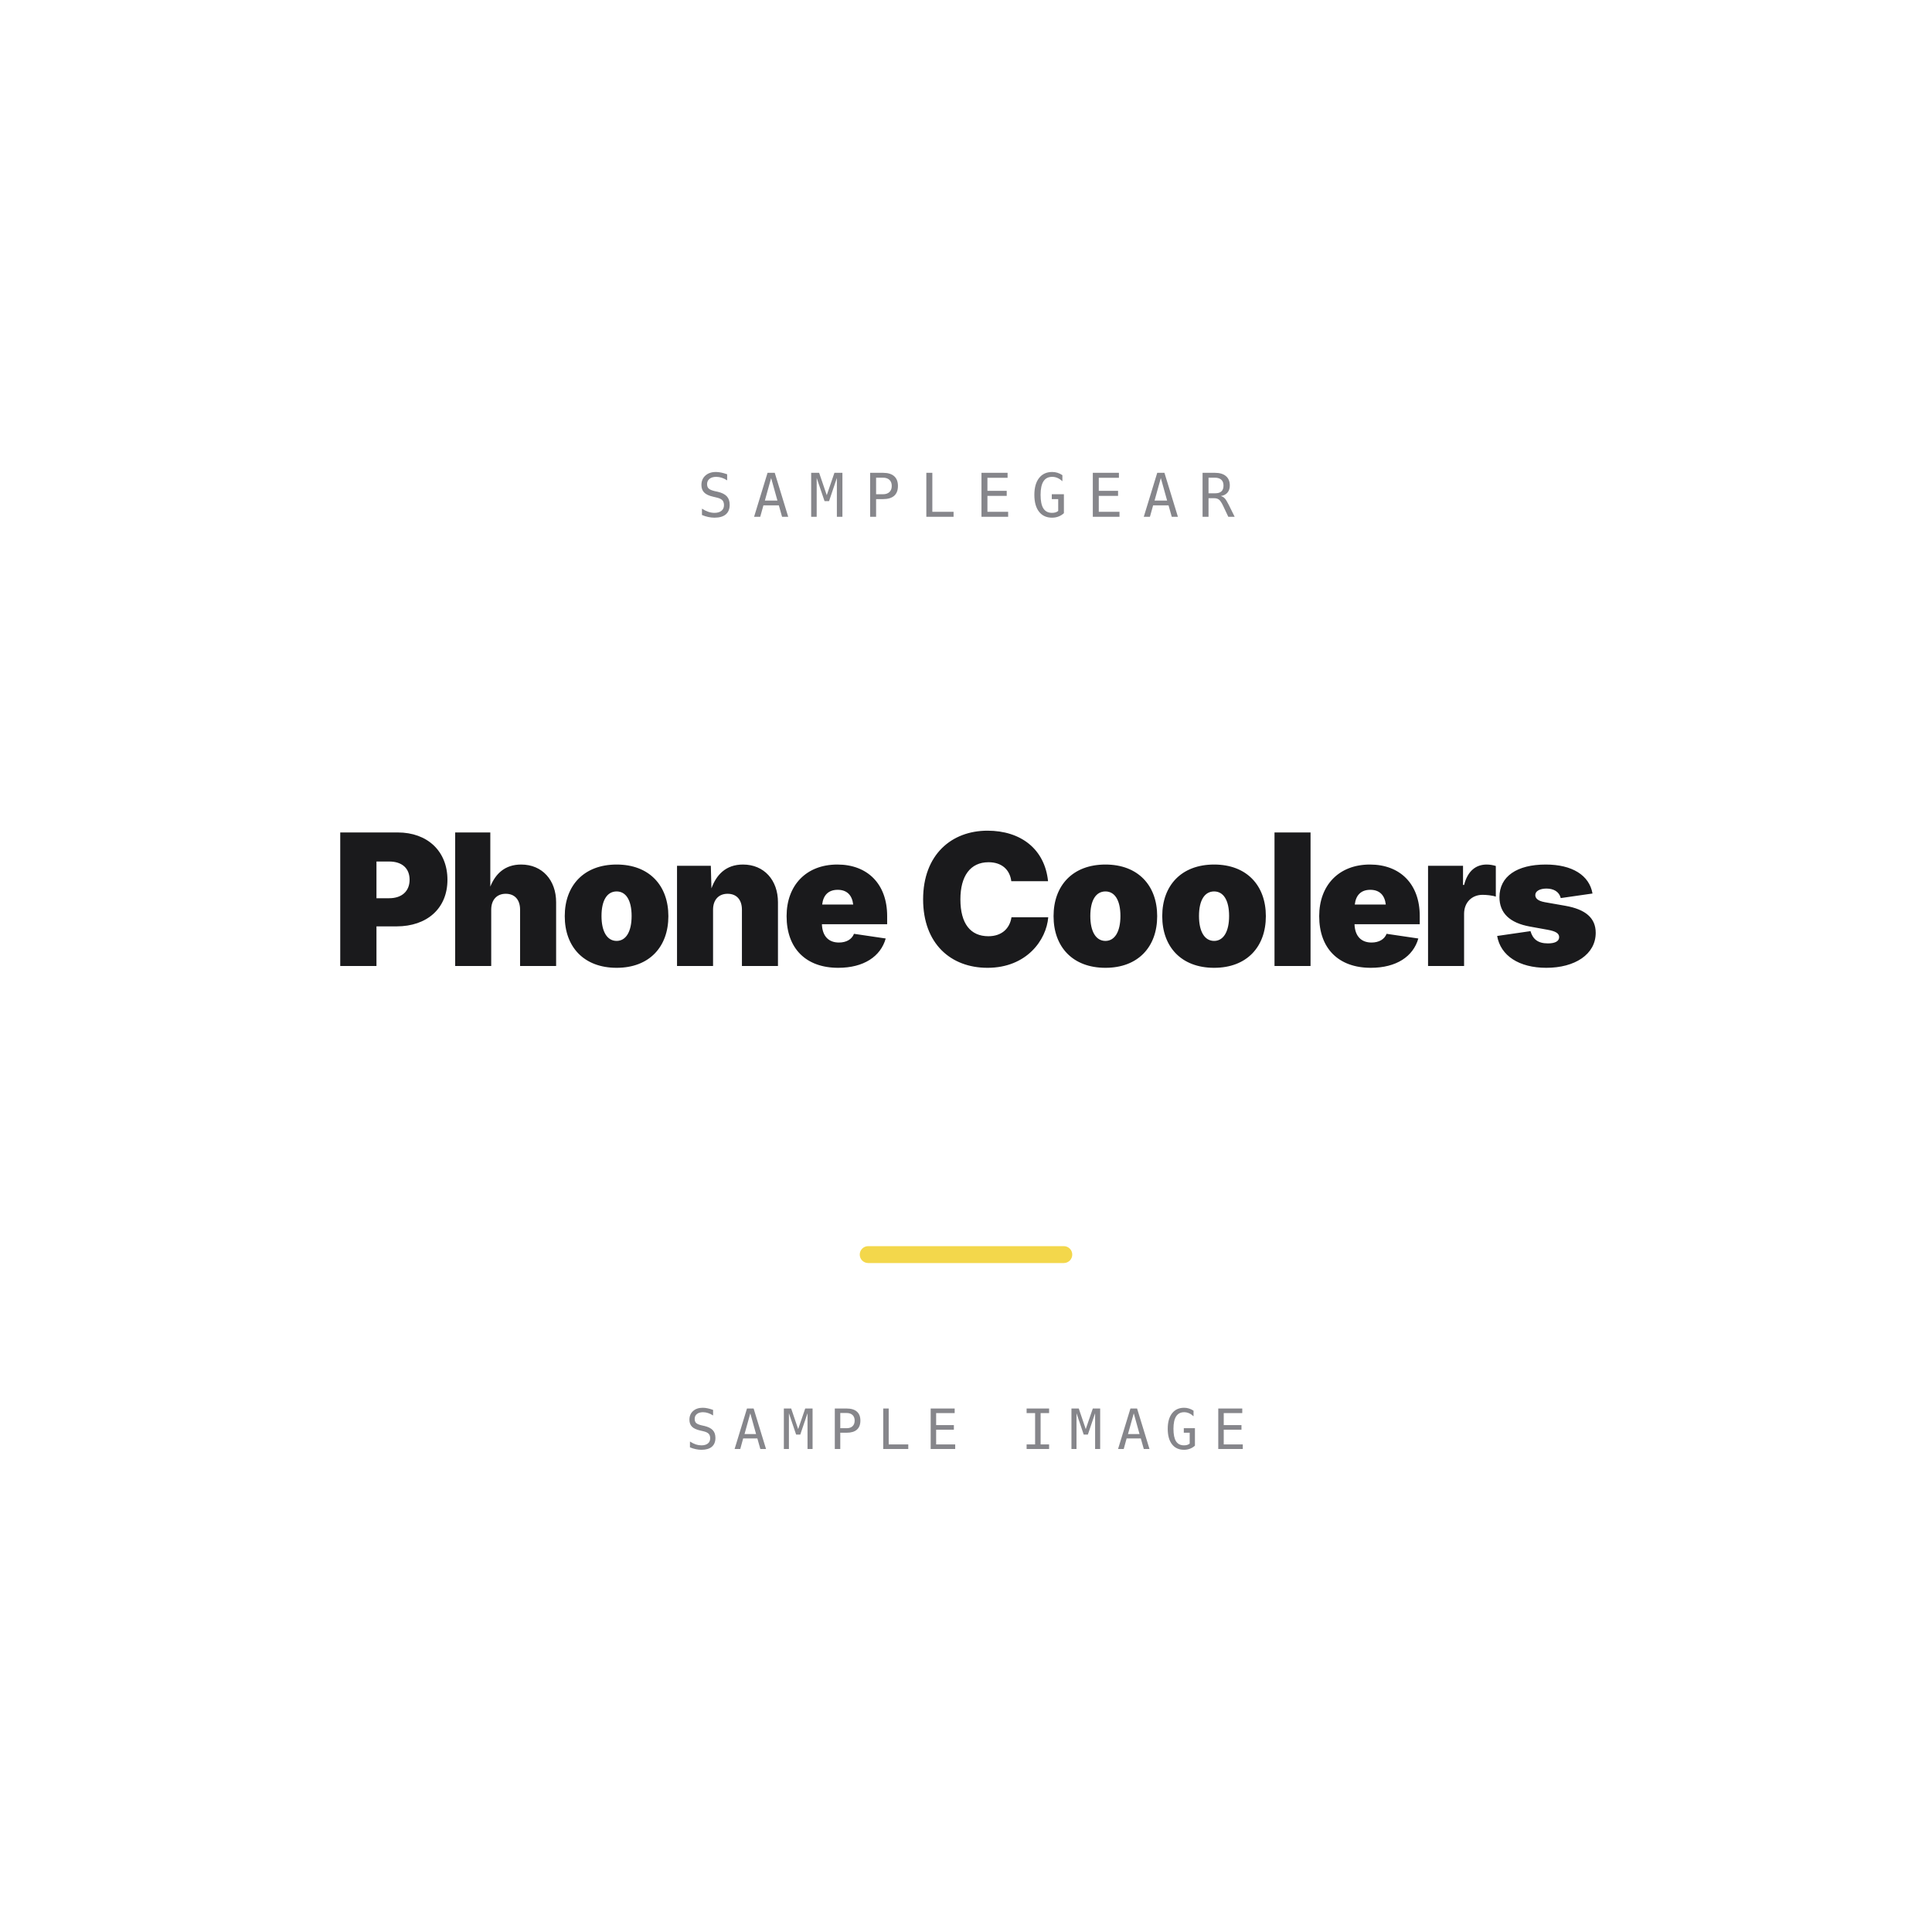
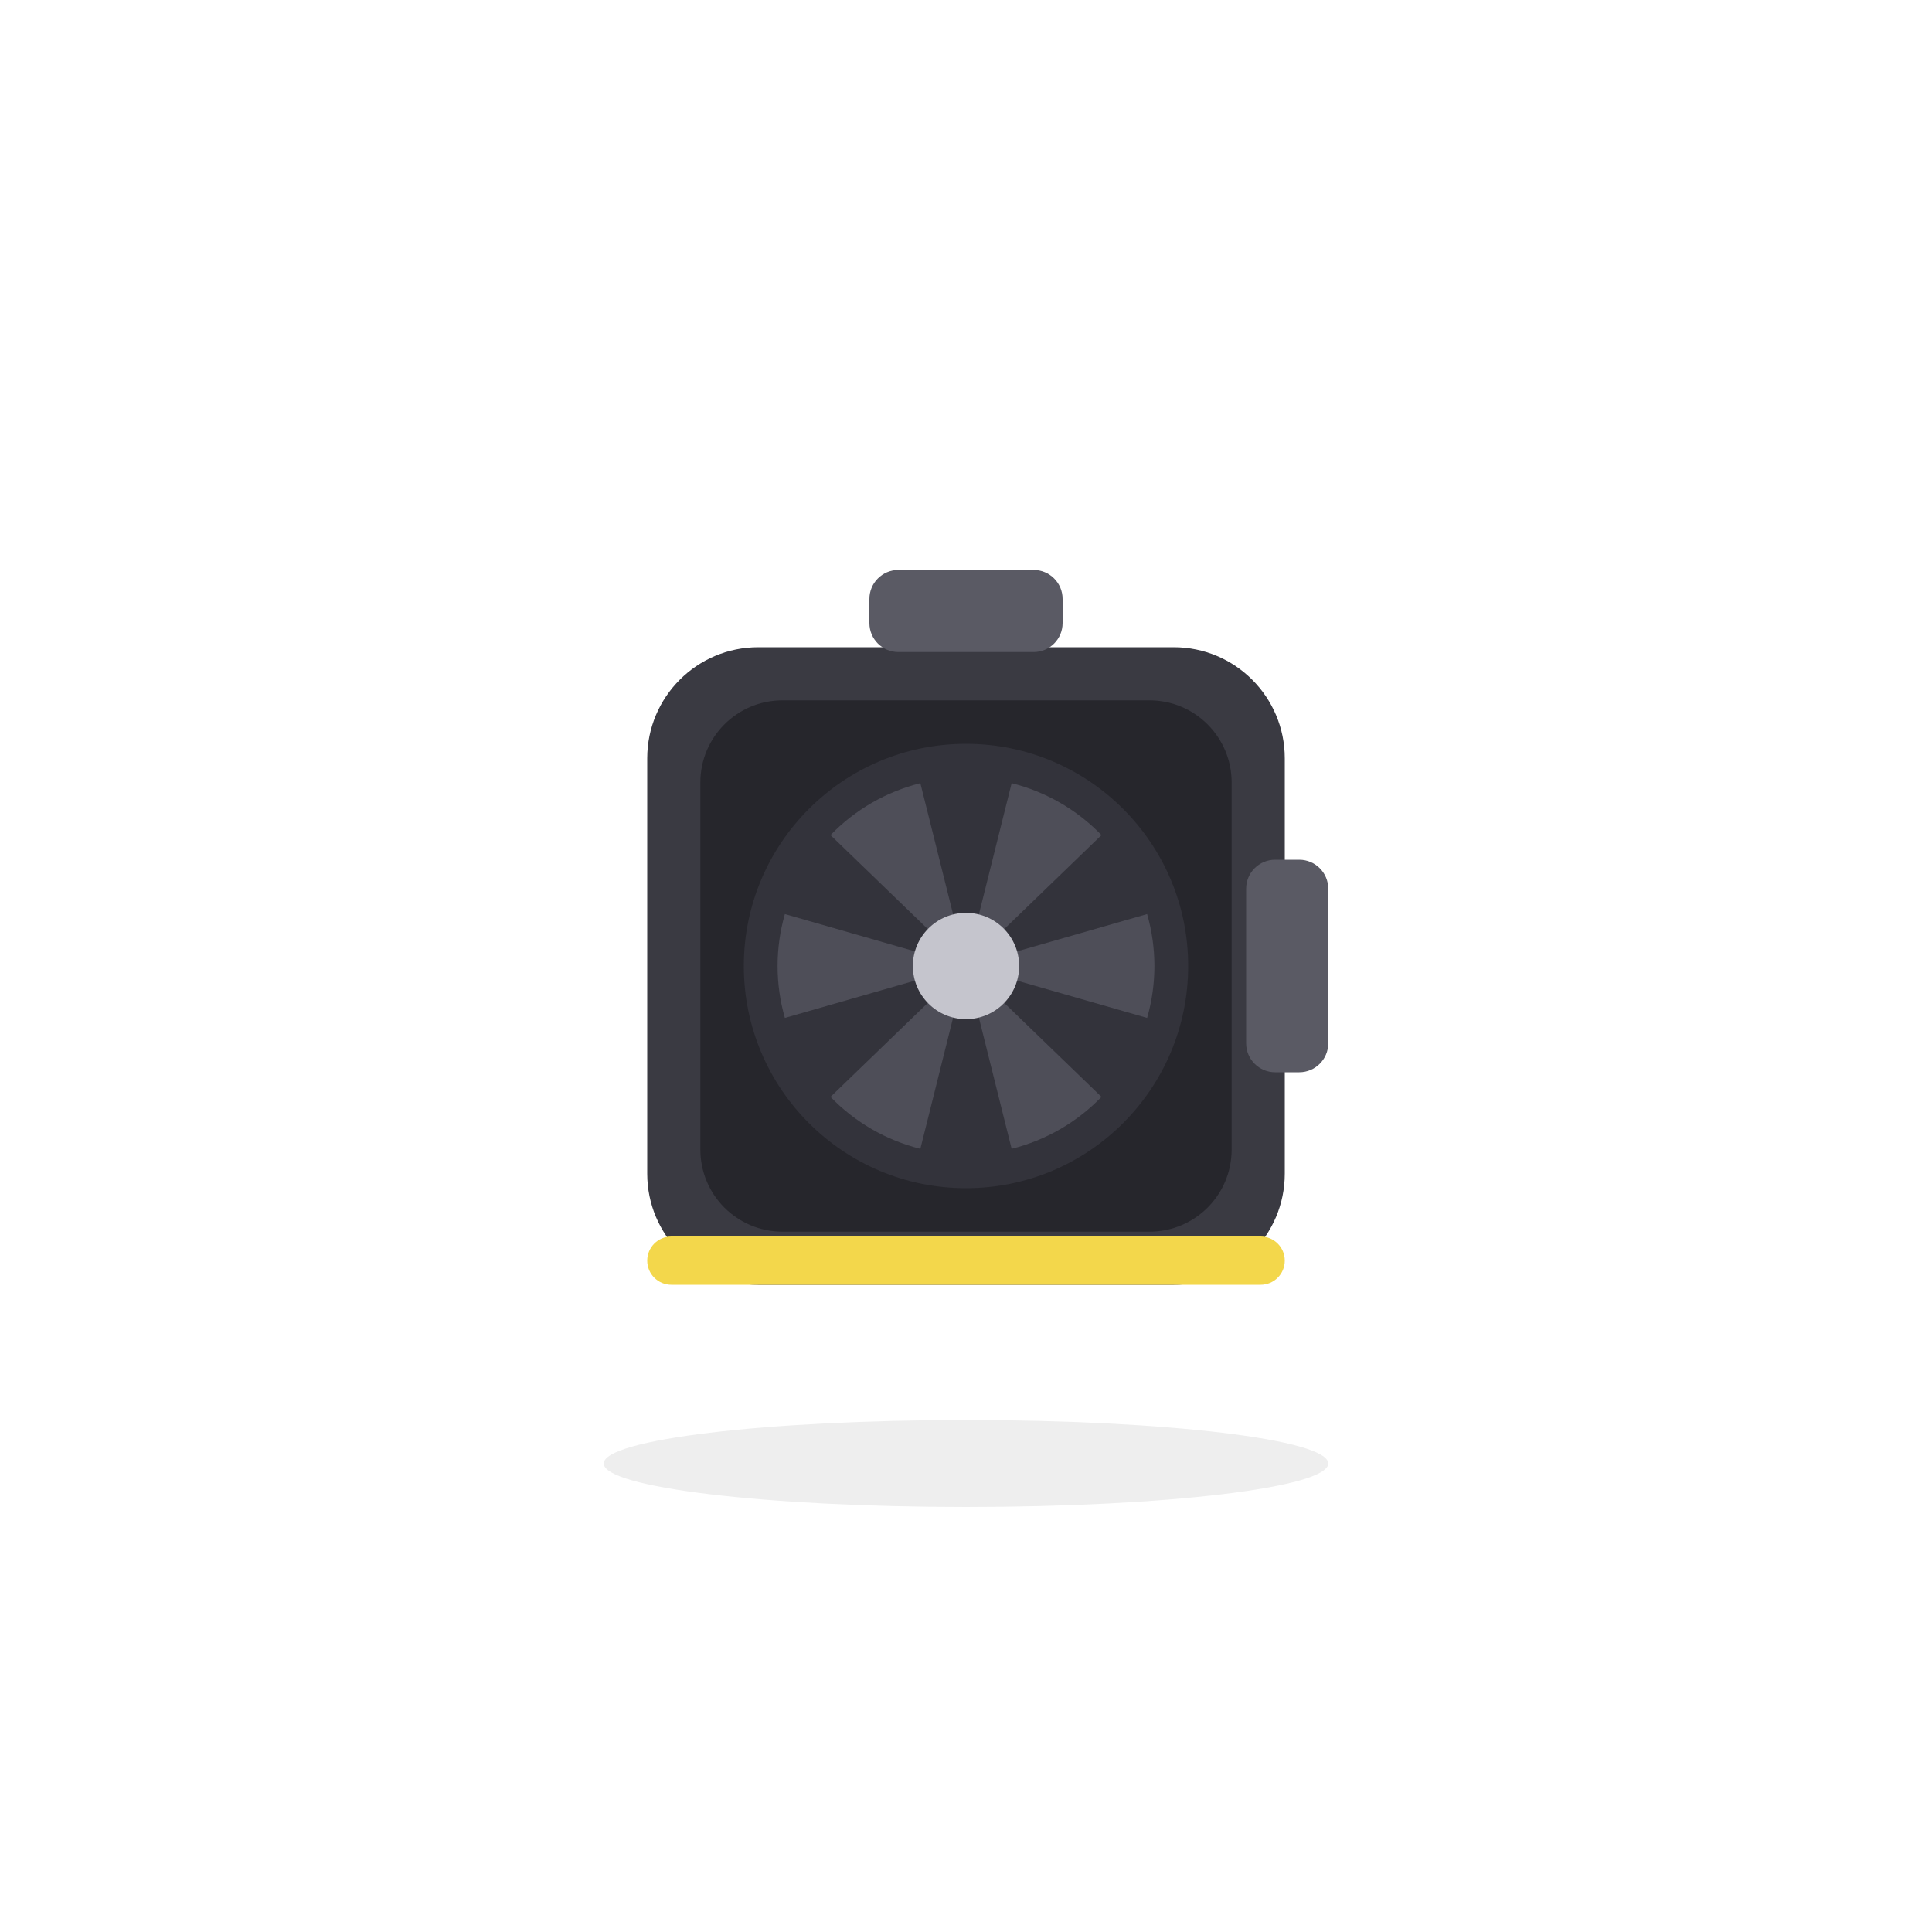
- <svg xmlns="http://www.w3.org/2000/svg" viewBox="0 0 800 800" width="800" height="800" role="img" aria-label="Phone Coolers — sample product image">
+ <svg xmlns="http://www.w3.org/2000/svg" viewBox="0 0 800 800" width="800" height="800" role="img" aria-label="Illustration of Sample Magnetic Phone Cooling Fan">
  <rect width="800" height="800" fill="#FFFFFF" />
-   <text x="400" y="214" text-anchor="middle" font-family="ui-monospace, SFMono-Regular, Menlo, monospace" font-size="25" letter-spacing="8" fill="#86868B">SAMPLEGEAR</text>
-   <g font-family="Archivo, Inter, Helvetica, Arial, sans-serif">
-     <text x="400" y="400" text-anchor="middle" font-size="76" font-weight="900" letter-spacing="-2.5" fill="#1A1A1C">Phone Coolers</text>
-   </g>
-   <rect x="356" y="516" width="88" height="7" rx="3.5" fill="#F3D74B" />
-   <text x="400" y="600" text-anchor="middle" font-family="ui-monospace, SFMono-Regular, Menlo, monospace" font-size="23" letter-spacing="6" fill="#86868B">SAMPLE IMAGE</text>
+   <ellipse cx="400" cy="606" rx="150" ry="18" fill="#000" opacity=".07" />
+   <rect x="268" y="268" width="264" height="264" rx="46" fill="#3A3A42" />
+   <rect x="290" y="290" width="220" height="220" rx="34" fill="#26262C" />
+   <circle cx="400" cy="400" r="92" fill="#33333B" />
+   <path d="M400 400 L475.0 378.5 A78 78 0 0 1 475.0 421.5 Z" fill="#4E4E58" />
+   <path d="M400 400 L456.1 454.2 A78 78 0 0 1 418.9 475.7 Z" fill="#4E4E58" />
+   <path d="M400 400 L381.1 475.7 A78 78 0 0 1 343.9 454.2 Z" fill="#4E4E58" />
+   <path d="M400 400 L325.0 421.5 A78 78 0 0 1 325.0 378.5 Z" fill="#4E4E58" />
+   <path d="M400 400 L343.9 345.8 A78 78 0 0 1 381.1 324.3 Z" fill="#4E4E58" />
+   <path d="M400 400 L418.9 324.3 A78 78 0 0 1 456.1 345.8 Z" fill="#4E4E58" />
+   <circle cx="400" cy="400" r="22" fill="#C5C5CD" />
+   <rect x="268" y="512" width="264" height="20" rx="10" fill="#F3D74B" />
+   <rect x="360" y="236" width="80" height="34" rx="12" fill="#5A5A64" />
+   <rect x="516" y="356" width="34" height="88" rx="12" fill="#5A5A64" />
</svg>
